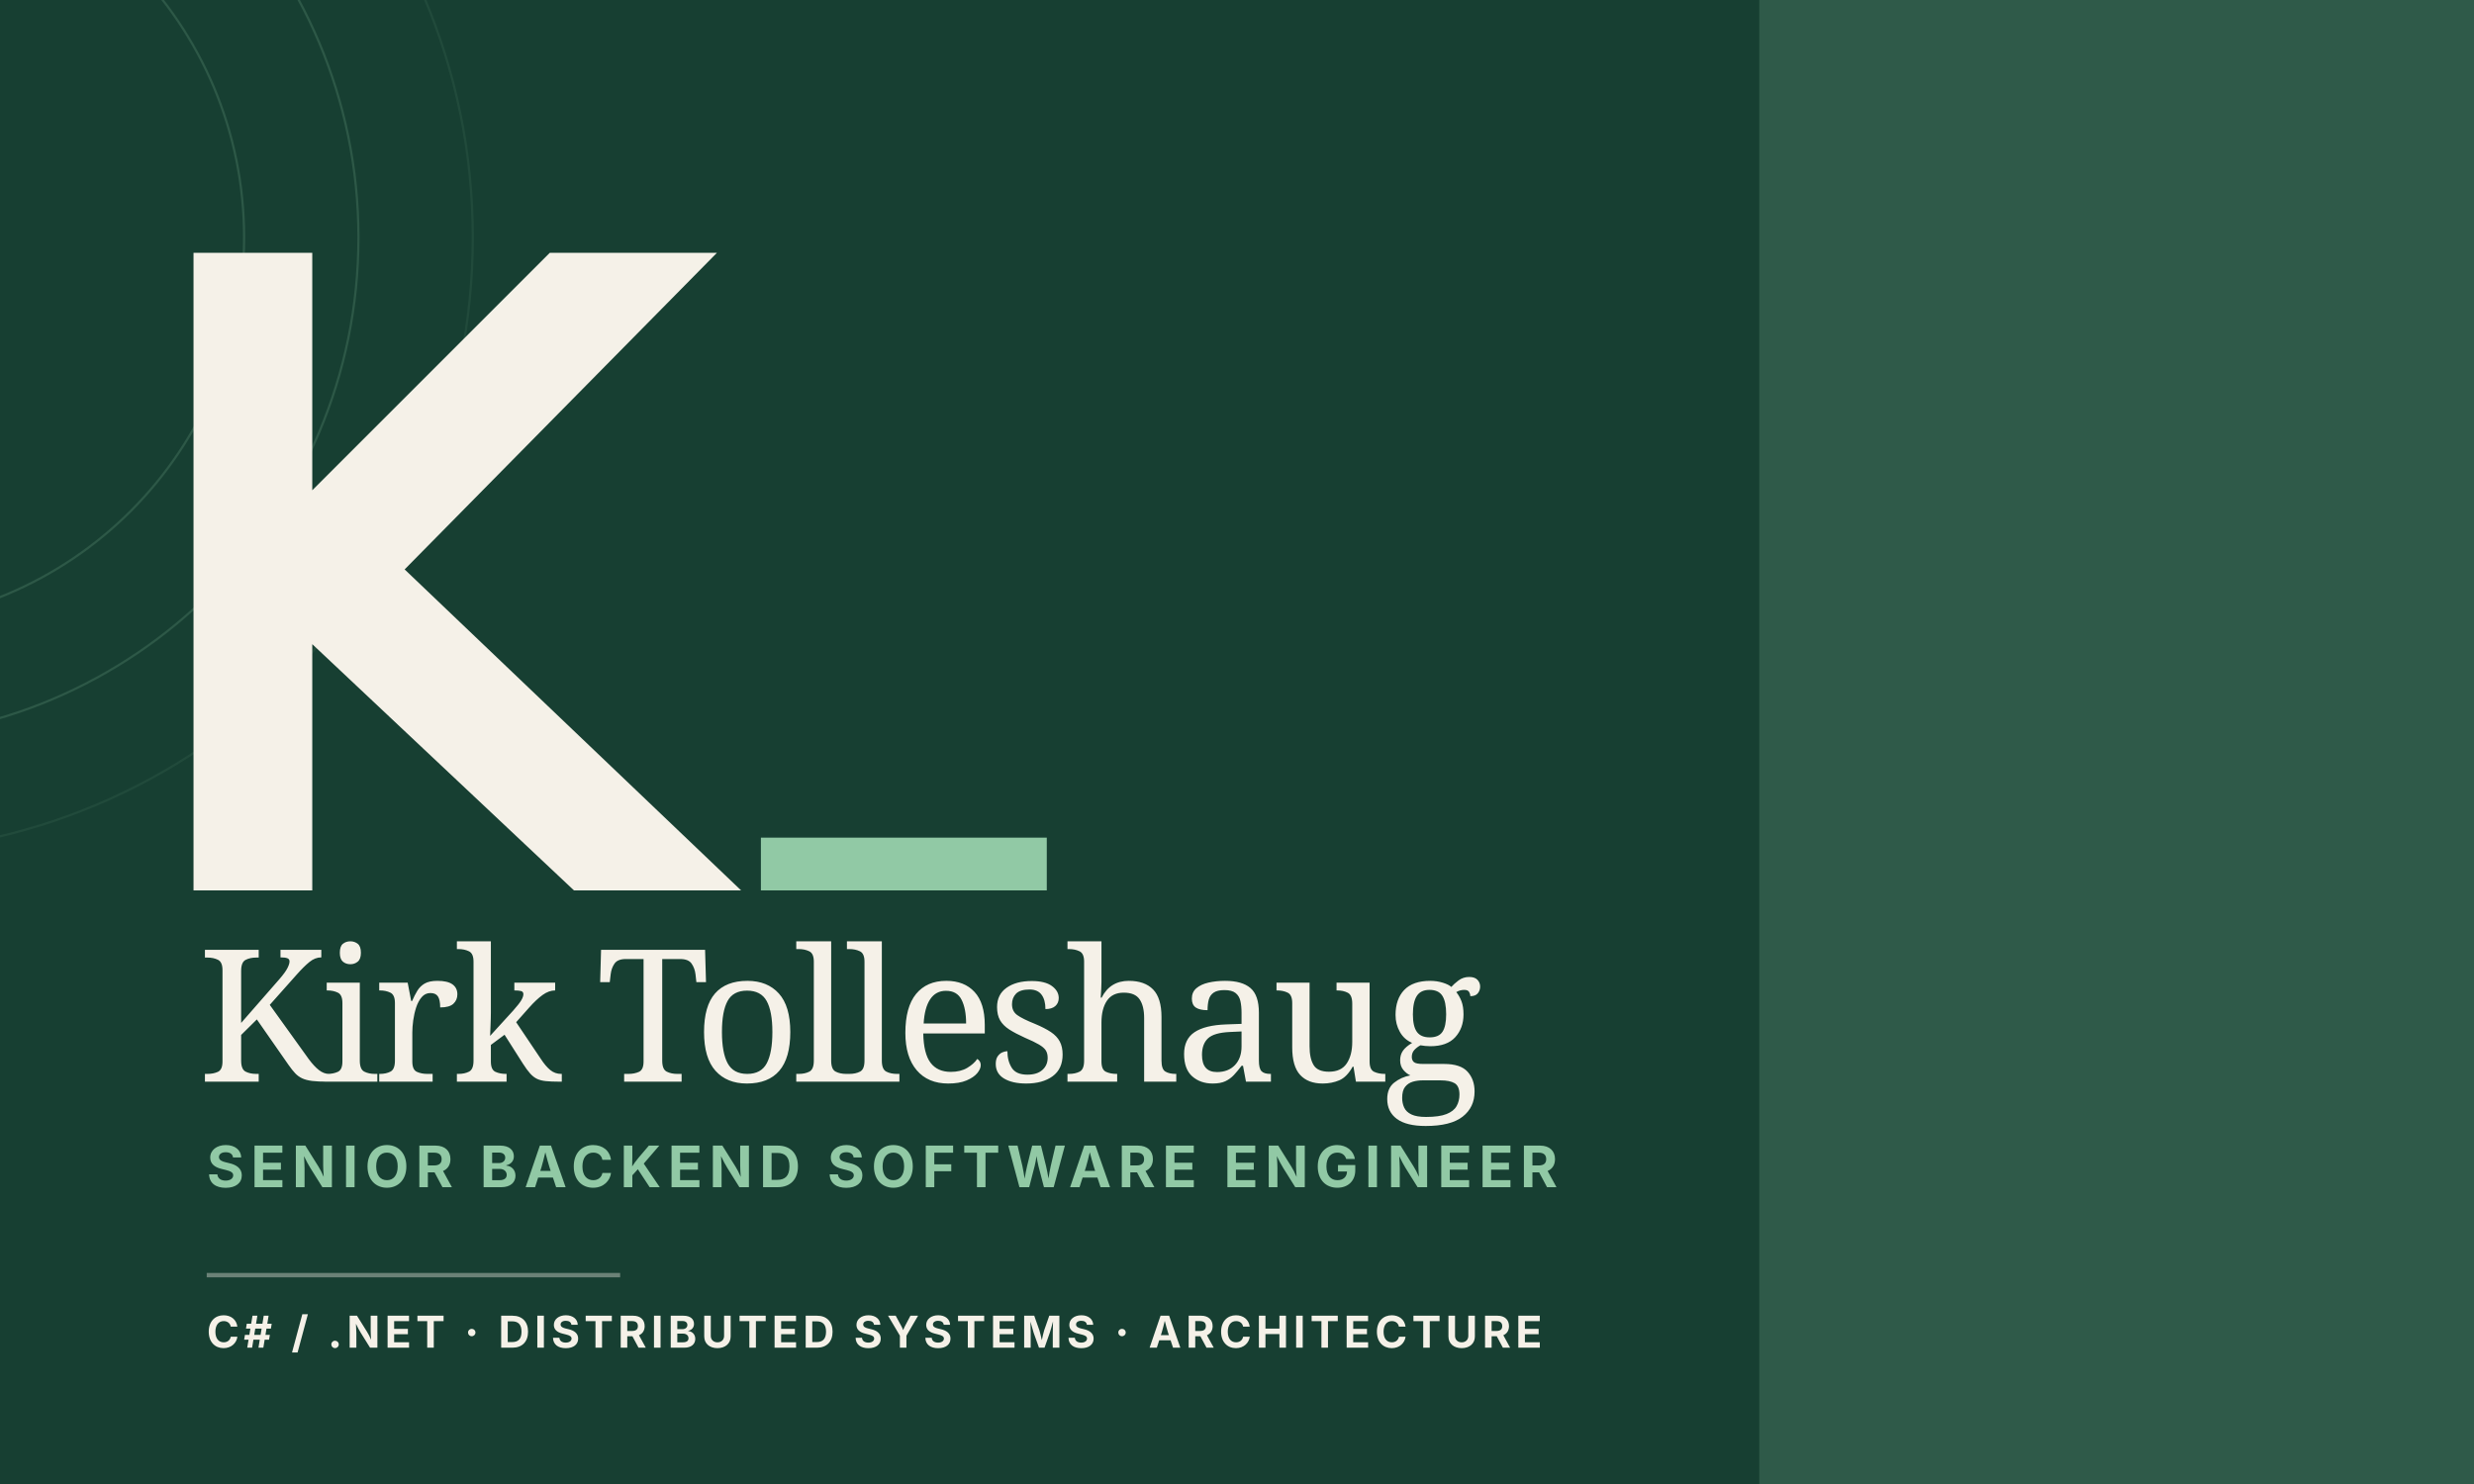
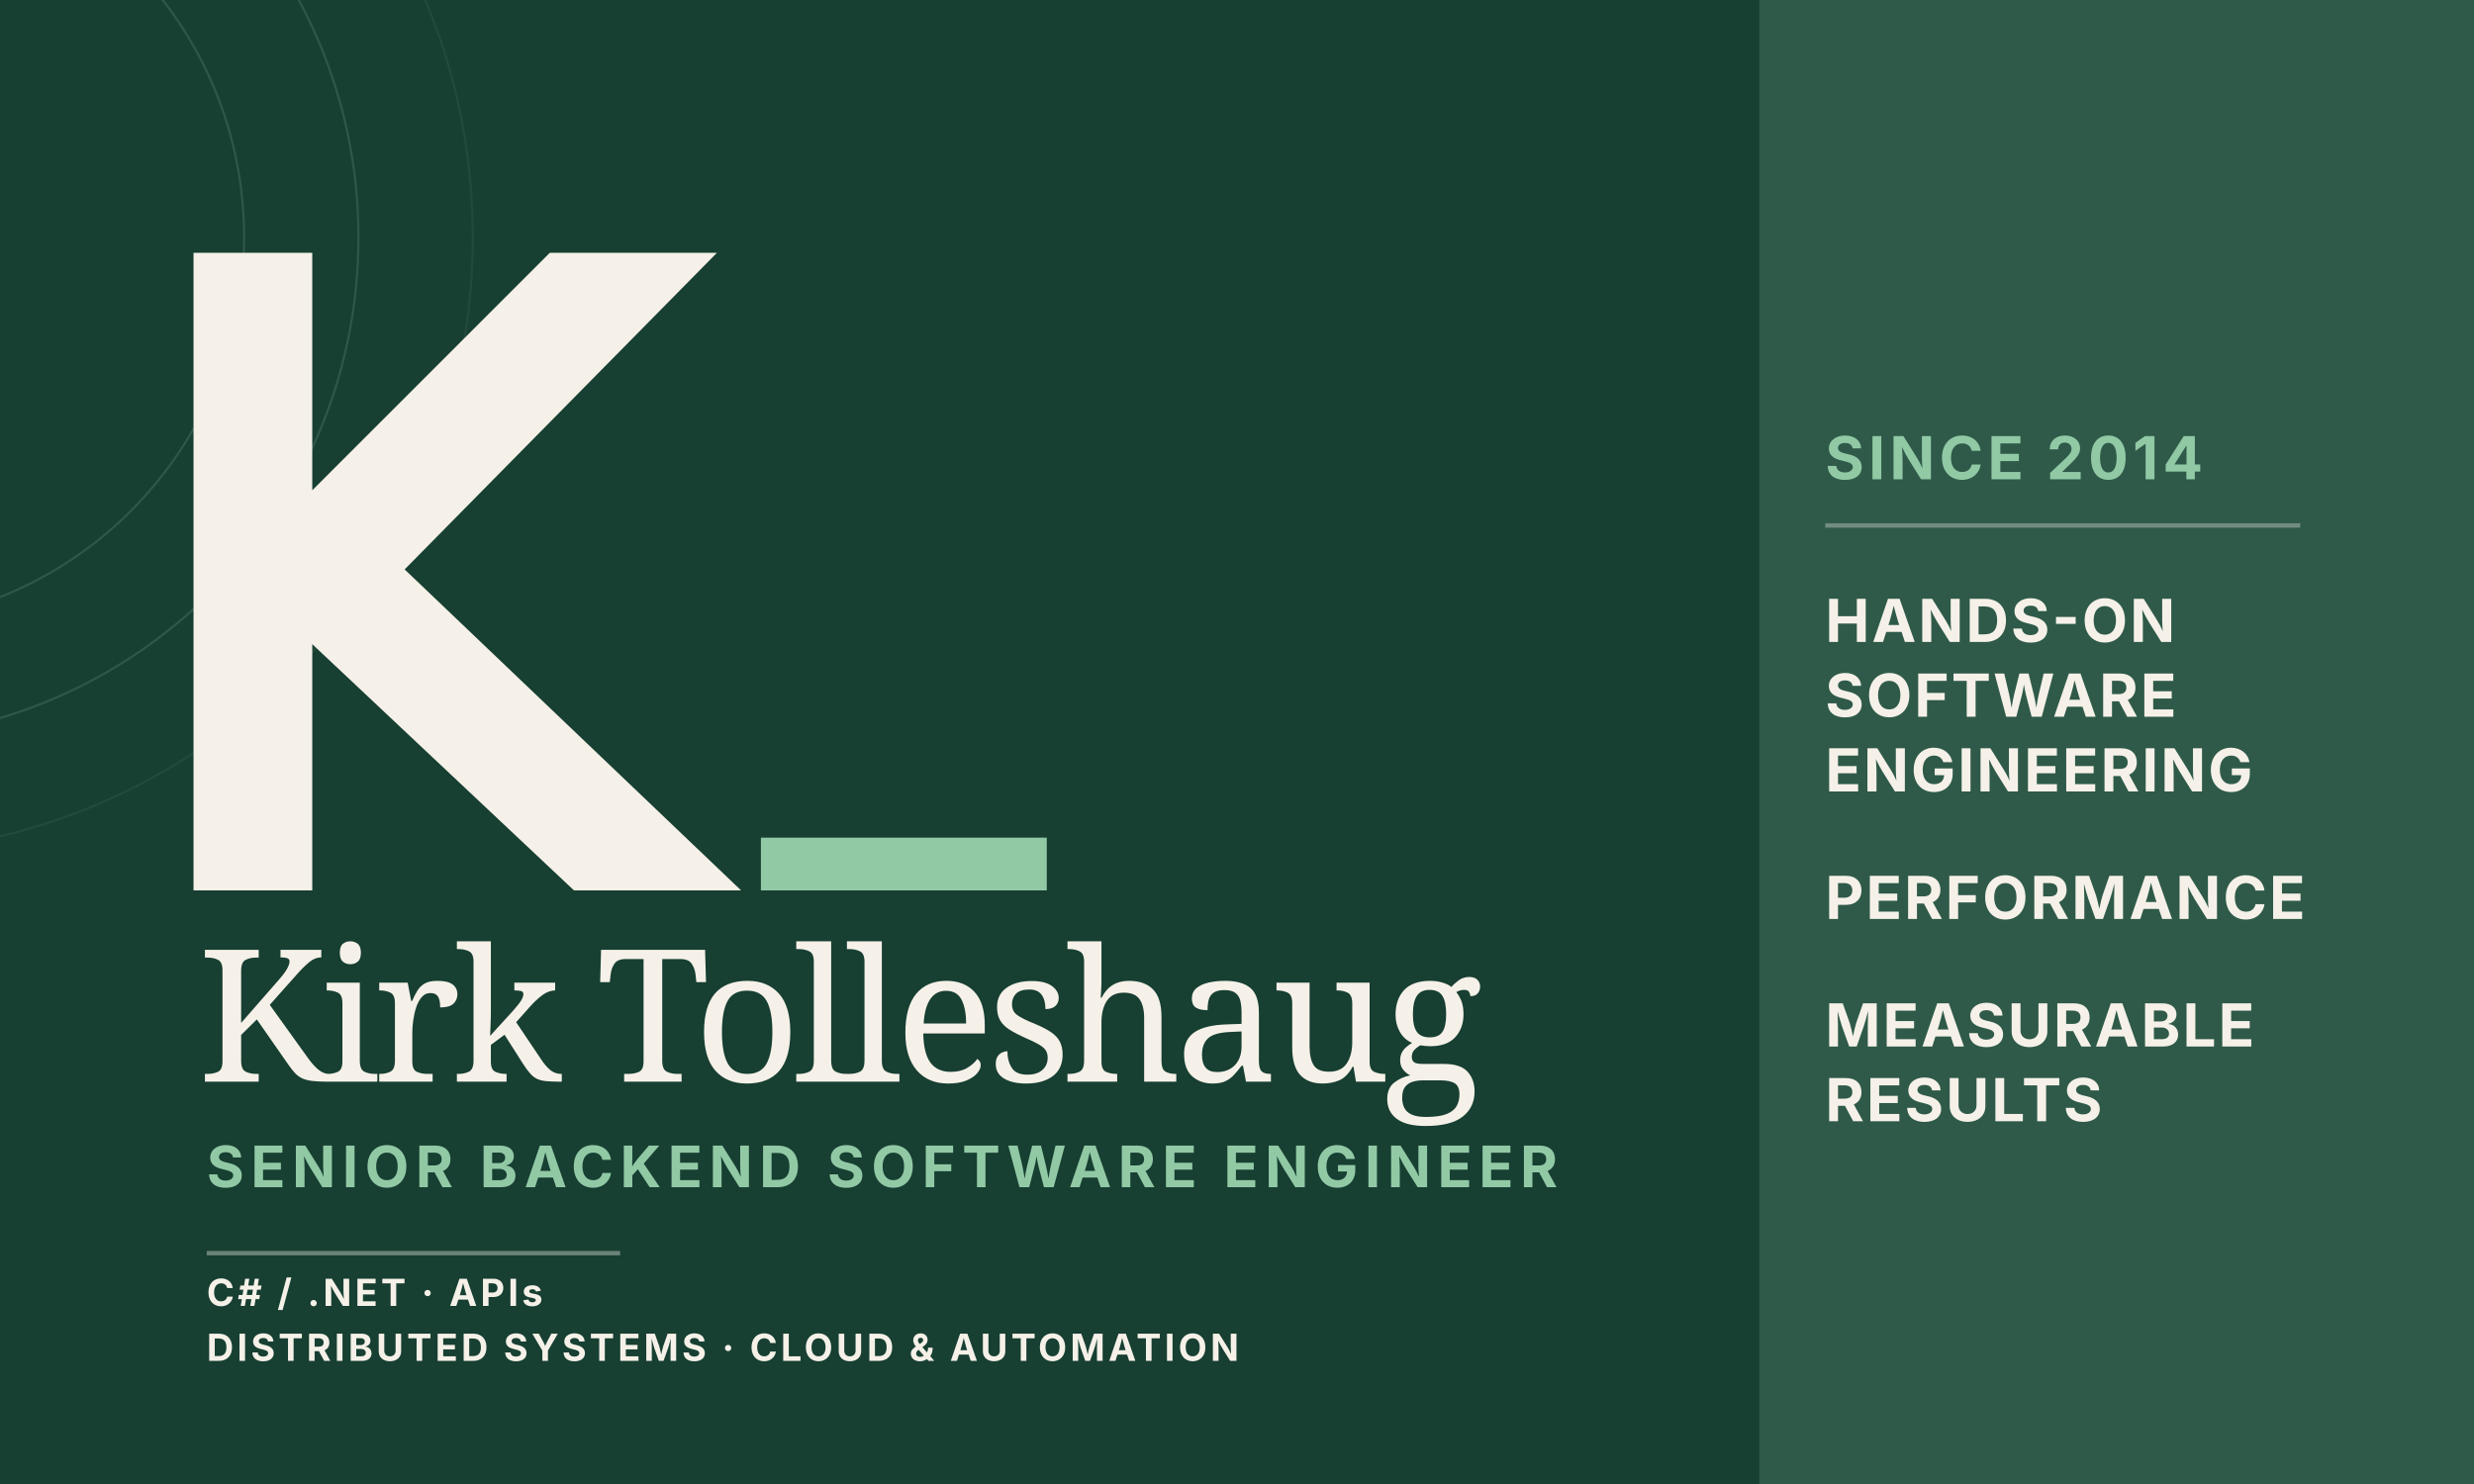
<svg xmlns="http://www.w3.org/2000/svg" width="3.75in" height="2.25in" viewBox="0 0 1125 675" role="img" aria-labelledby="title description">
  <rect width="1125" height="675" fill="#173f32" />
  <g fill="none" stroke="#91c9a5" opacity=".18">
    <circle cx="-65" cy="108" r="176" />
    <circle cx="-65" cy="108" r="228" />
    <circle cx="-65" cy="108" r="280" opacity=".45" />
  </g>
  <path fill="#91c9a5" opacity=".2" d="M800 0h325v675H800z" />
  <path fill="#f5f1e8" d="M88 115h54v108l108-108h76L184 259l153 146h-76L142 293v112H88z" />
  <path fill="#91c9a5" d="M346 381h130v24H346z" />
+   <text x="830" y="218" fill="#91c9a5" font-family="Inter, Avenir, Segoe UI, sans-serif" font-size="27" font-weight="700" letter-spacing="2">SINCE 2014</text>
+   <path d="M830 239h216" stroke="#f5f1e8" stroke-opacity=".34" stroke-width="2" />
+   <text x="830" y="292" fill="#f5f1e8" font-family="Inter, Avenir, Segoe UI, sans-serif" font-size="27" font-weight="700" letter-spacing="1">HANDS-ON</text>
+   <text x="830" y="326" fill="#f5f1e8" font-family="Inter, Avenir, Segoe UI, sans-serif" font-size="27" font-weight="700" letter-spacing="1">SOFTWARE</text>
+   <text x="830" y="360" fill="#f5f1e8" font-family="Inter, Avenir, Segoe UI, sans-serif" font-size="27" font-weight="700" letter-spacing="1">ENGINEERING</text>
+   <text x="830" y="418" fill="#f5f1e8" font-family="Inter, Avenir, Segoe UI, sans-serif" font-size="27" font-weight="700" letter-spacing="1">PERFORMANCE</text>
+   <text x="830" y="476" fill="#f5f1e8" font-family="Inter, Avenir, Segoe UI, sans-serif" font-size="27" font-weight="700" letter-spacing="1">MEASURABLE</text>
+   <text x="830" y="510" fill="#f5f1e8" font-family="Inter, Avenir, Segoe UI, sans-serif" font-size="27" font-weight="700" letter-spacing="1">RESULTS</text>
  <text x="90" y="492" fill="#f5f1e8" font-family="Iowan Old Style, Baskerville, Georgia, serif" font-size="84" letter-spacing="-3">Kirk Tolleshaug</text>
  <text x="94" y="540" fill="#91c9a5" font-family="Inter, Avenir, Segoe UI, sans-serif" font-size="26" font-weight="700" letter-spacing="3">SENIOR BACKEND SOFTWARE ENGINEER</text>
-   <path d="M94 580h188" stroke="#f5f1e8" stroke-opacity=".38" stroke-width="2" />
-   <text x="94" y="613" fill="#f5f1e8" font-family="Inter, Avenir, Segoe UI, sans-serif" font-size="20" font-weight="700" letter-spacing="2">C# / .NET · DISTRIBUTED SYSTEMS · ARCHITECTURE</text>
+   <path d="M94 570h188" stroke="#f5f1e8" stroke-opacity=".38" stroke-width="2" />
+   <text x="94" y="594" fill="#f5f1e8" font-family="Inter, Avenir, Segoe UI, sans-serif" font-size="17" font-weight="700" letter-spacing="1.5">C# / .NET · APIs</text>
+   <text x="94" y="619" fill="#f5f1e8" font-family="Inter, Avenir, Segoe UI, sans-serif" font-size="17" font-weight="700" letter-spacing="1.5">DISTRIBUTED SYSTEMS · CLOUD &amp; AUTOMATION</text>
</svg>
